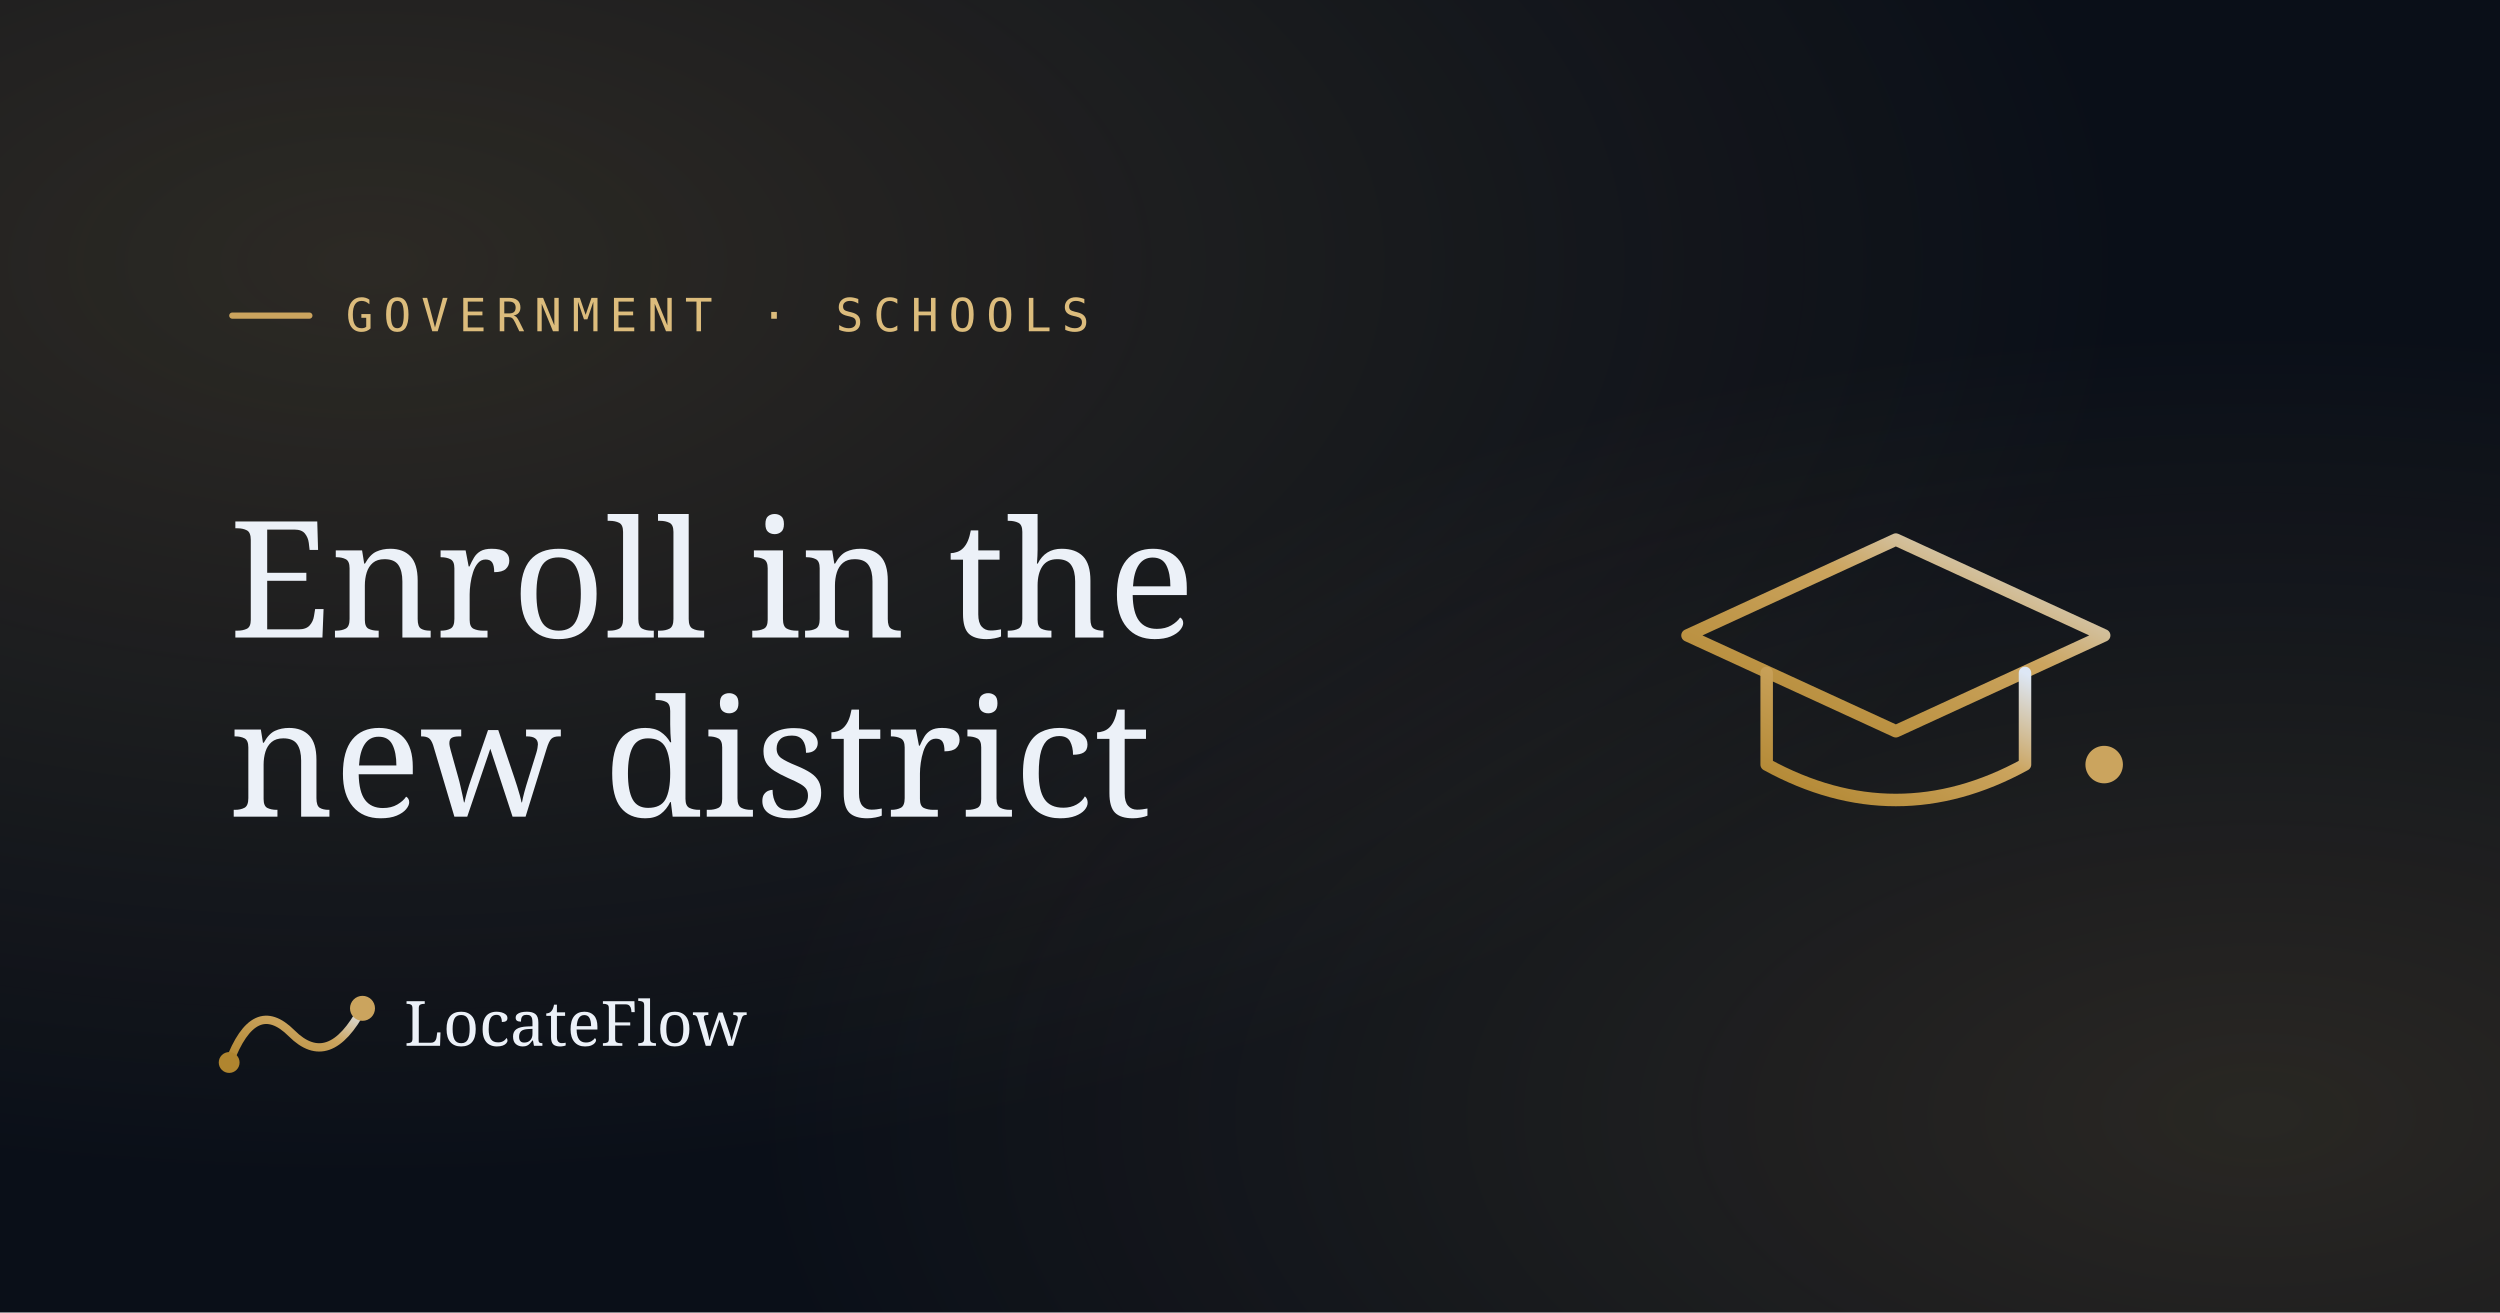
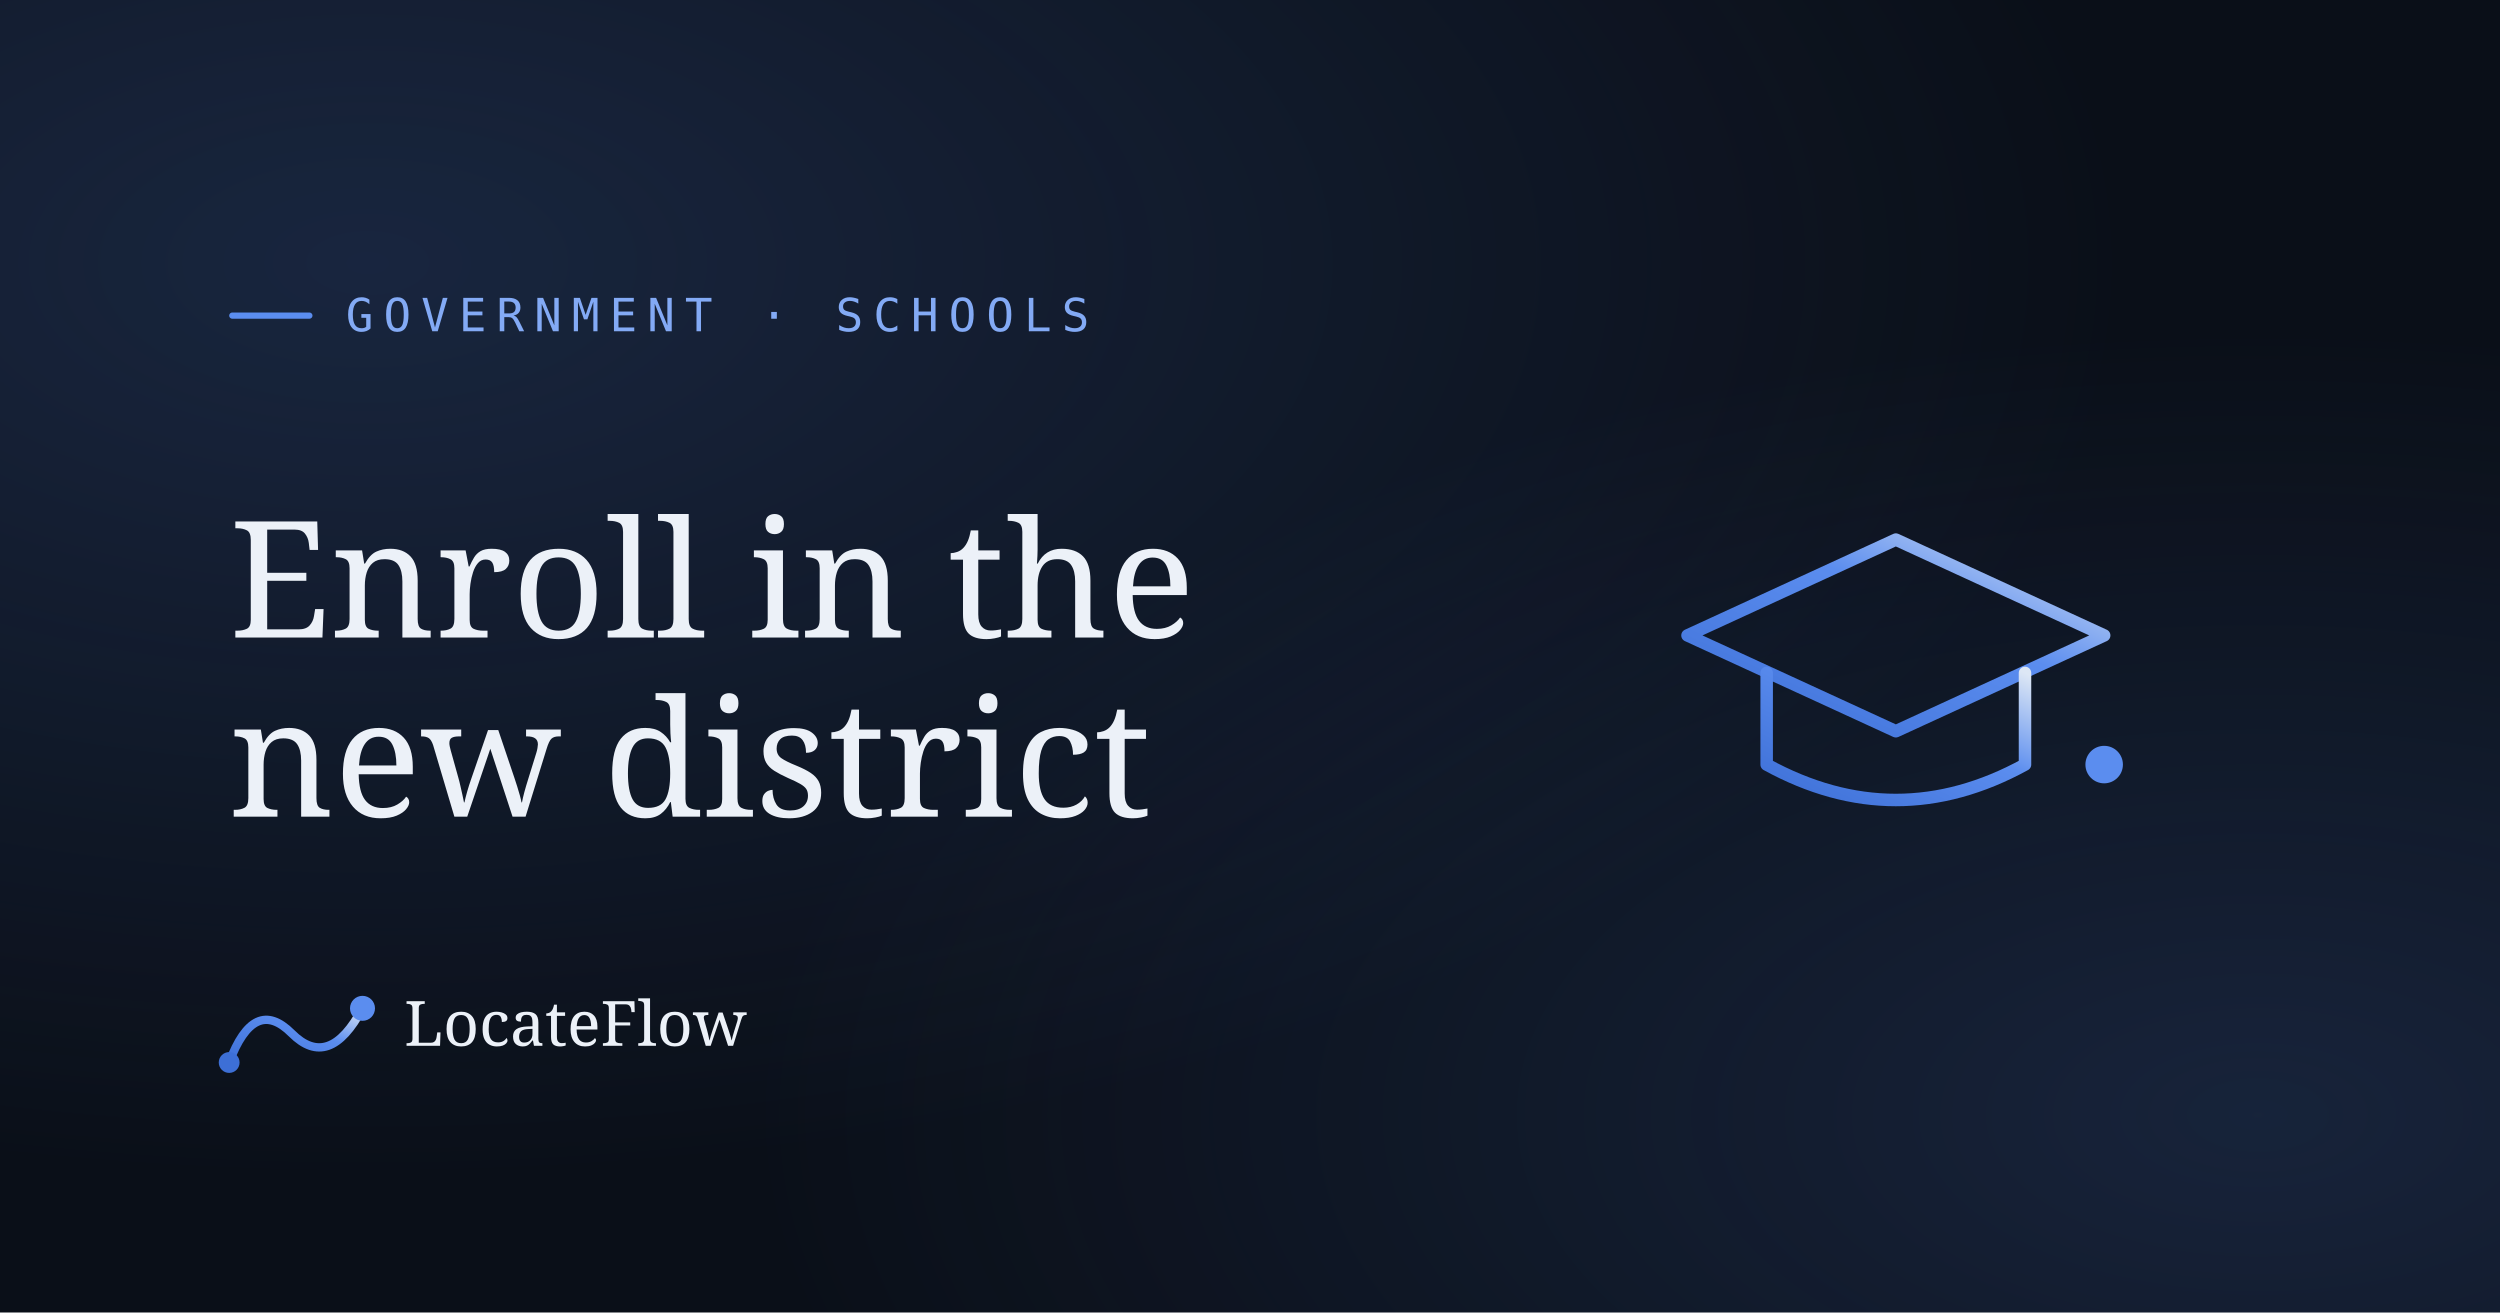
<svg xmlns="http://www.w3.org/2000/svg" viewBox="0 0 1200 630" fill="none" role="img" aria-label="Enrolling kids in a new school district">
  <defs>
    <linearGradient id="flow" x1="0" y1="1" x2="1" y2="0">
-       <stop offset="0%" stop-color="#B0852F" />
-       <stop offset="60%" stop-color="#CBA45E" />
+       <stop offset="0%" stop-color="#3D6FD6" />
+       <stop offset="60%" stop-color="#5B8DEF" />
      <stop offset="100%" stop-color="#DDE7F5" />
    </linearGradient>
    <radialGradient id="tr" cx="0.15" cy="0.2" r="0.7">
-       <stop offset="0%" stop-color="#CBA45E" stop-opacity="0.18" />
-       <stop offset="100%" stop-color="#CBA45E" stop-opacity="0" />
+       <stop offset="0%" stop-color="#5B8DEF" stop-opacity="0.18" />
+       <stop offset="100%" stop-color="#5B8DEF" stop-opacity="0" />
    </radialGradient>
    <radialGradient id="br" cx="0.9" cy="0.85" r="0.6">
-       <stop offset="0%" stop-color="#CBA45E" stop-opacity="0.16" />
-       <stop offset="100%" stop-color="#CBA45E" stop-opacity="0" />
+       <stop offset="0%" stop-color="#5B8DEF" stop-opacity="0.16" />
+       <stop offset="100%" stop-color="#5B8DEF" stop-opacity="0" />
    </radialGradient>
  </defs>
  <rect width="1200" height="630" fill="#0A0F18" />
  <rect width="1200" height="630" fill="url(#tr)" />
  <rect width="1200" height="630" fill="url(#br)" />
-   <rect x="110" y="150" width="40" height="3" rx="1.5" fill="#CBA45E" />
-   <text x="166" y="159" font-family="'Geist Mono', ui-monospace, monospace" font-size="22" letter-spacing="0.22em" fill="#DCBC7C">GOVERNMENT · SCHOOLS</text>
+   <rect x="110" y="150" width="40" height="3" rx="1.5" fill="#5B8DEF" />
+   <text x="166" y="159" font-family="'Geist Mono', ui-monospace, monospace" font-size="22" letter-spacing="0.22em" fill="#83AAF5">GOVERNMENT · SCHOOLS</text>
  <text x="110" y="306" font-family="Playfair Display, Didot, Georgia, serif" font-size="78" font-weight="500" fill="#ECF1F8" letter-spacing="0">Enroll in the</text>
  <text x="110" y="392" font-family="Playfair Display, Didot, Georgia, serif" font-size="78" font-weight="500" fill="#ECF1F8" letter-spacing="0">new district</text>
  <g transform="translate(800,235)" stroke="url(#flow)" stroke-width="6" stroke-linecap="round" stroke-linejoin="round">
    <path d="M10 70 L110 24 L210 70 L110 116 Z" />
    <path d="M48 88 V 132 Q 110 166 172 132 V 88" />
    <line x1="210" y1="70" x2="210" y2="124" />
-     <circle cx="210" cy="132" r="9" fill="#CBA45E" stroke="none" />
+     <circle cx="210" cy="132" r="9" fill="#5B8DEF" stroke="none" />
  </g>
  <g transform="translate(110,470)">
    <path d="M0 40 Q 12 8, 30 26 T 64 14" stroke="url(#flow)" stroke-width="4" fill="none" stroke-linecap="round" />
-     <circle cx="0" cy="40" r="5" fill="#B0852F" />
-     <circle cx="64" cy="14" r="6" fill="#CBA45E" />
+     <circle cx="0" cy="40" r="5" fill="#3D6FD6" />
+     <circle cx="64" cy="14" r="6" fill="#5B8DEF" />
    <text x="84" y="32" font-family="Playfair Display, Didot, Georgia, serif" font-size="30" fill="#ECF1F8">LocateFlow</text>
  </g>
</svg>
